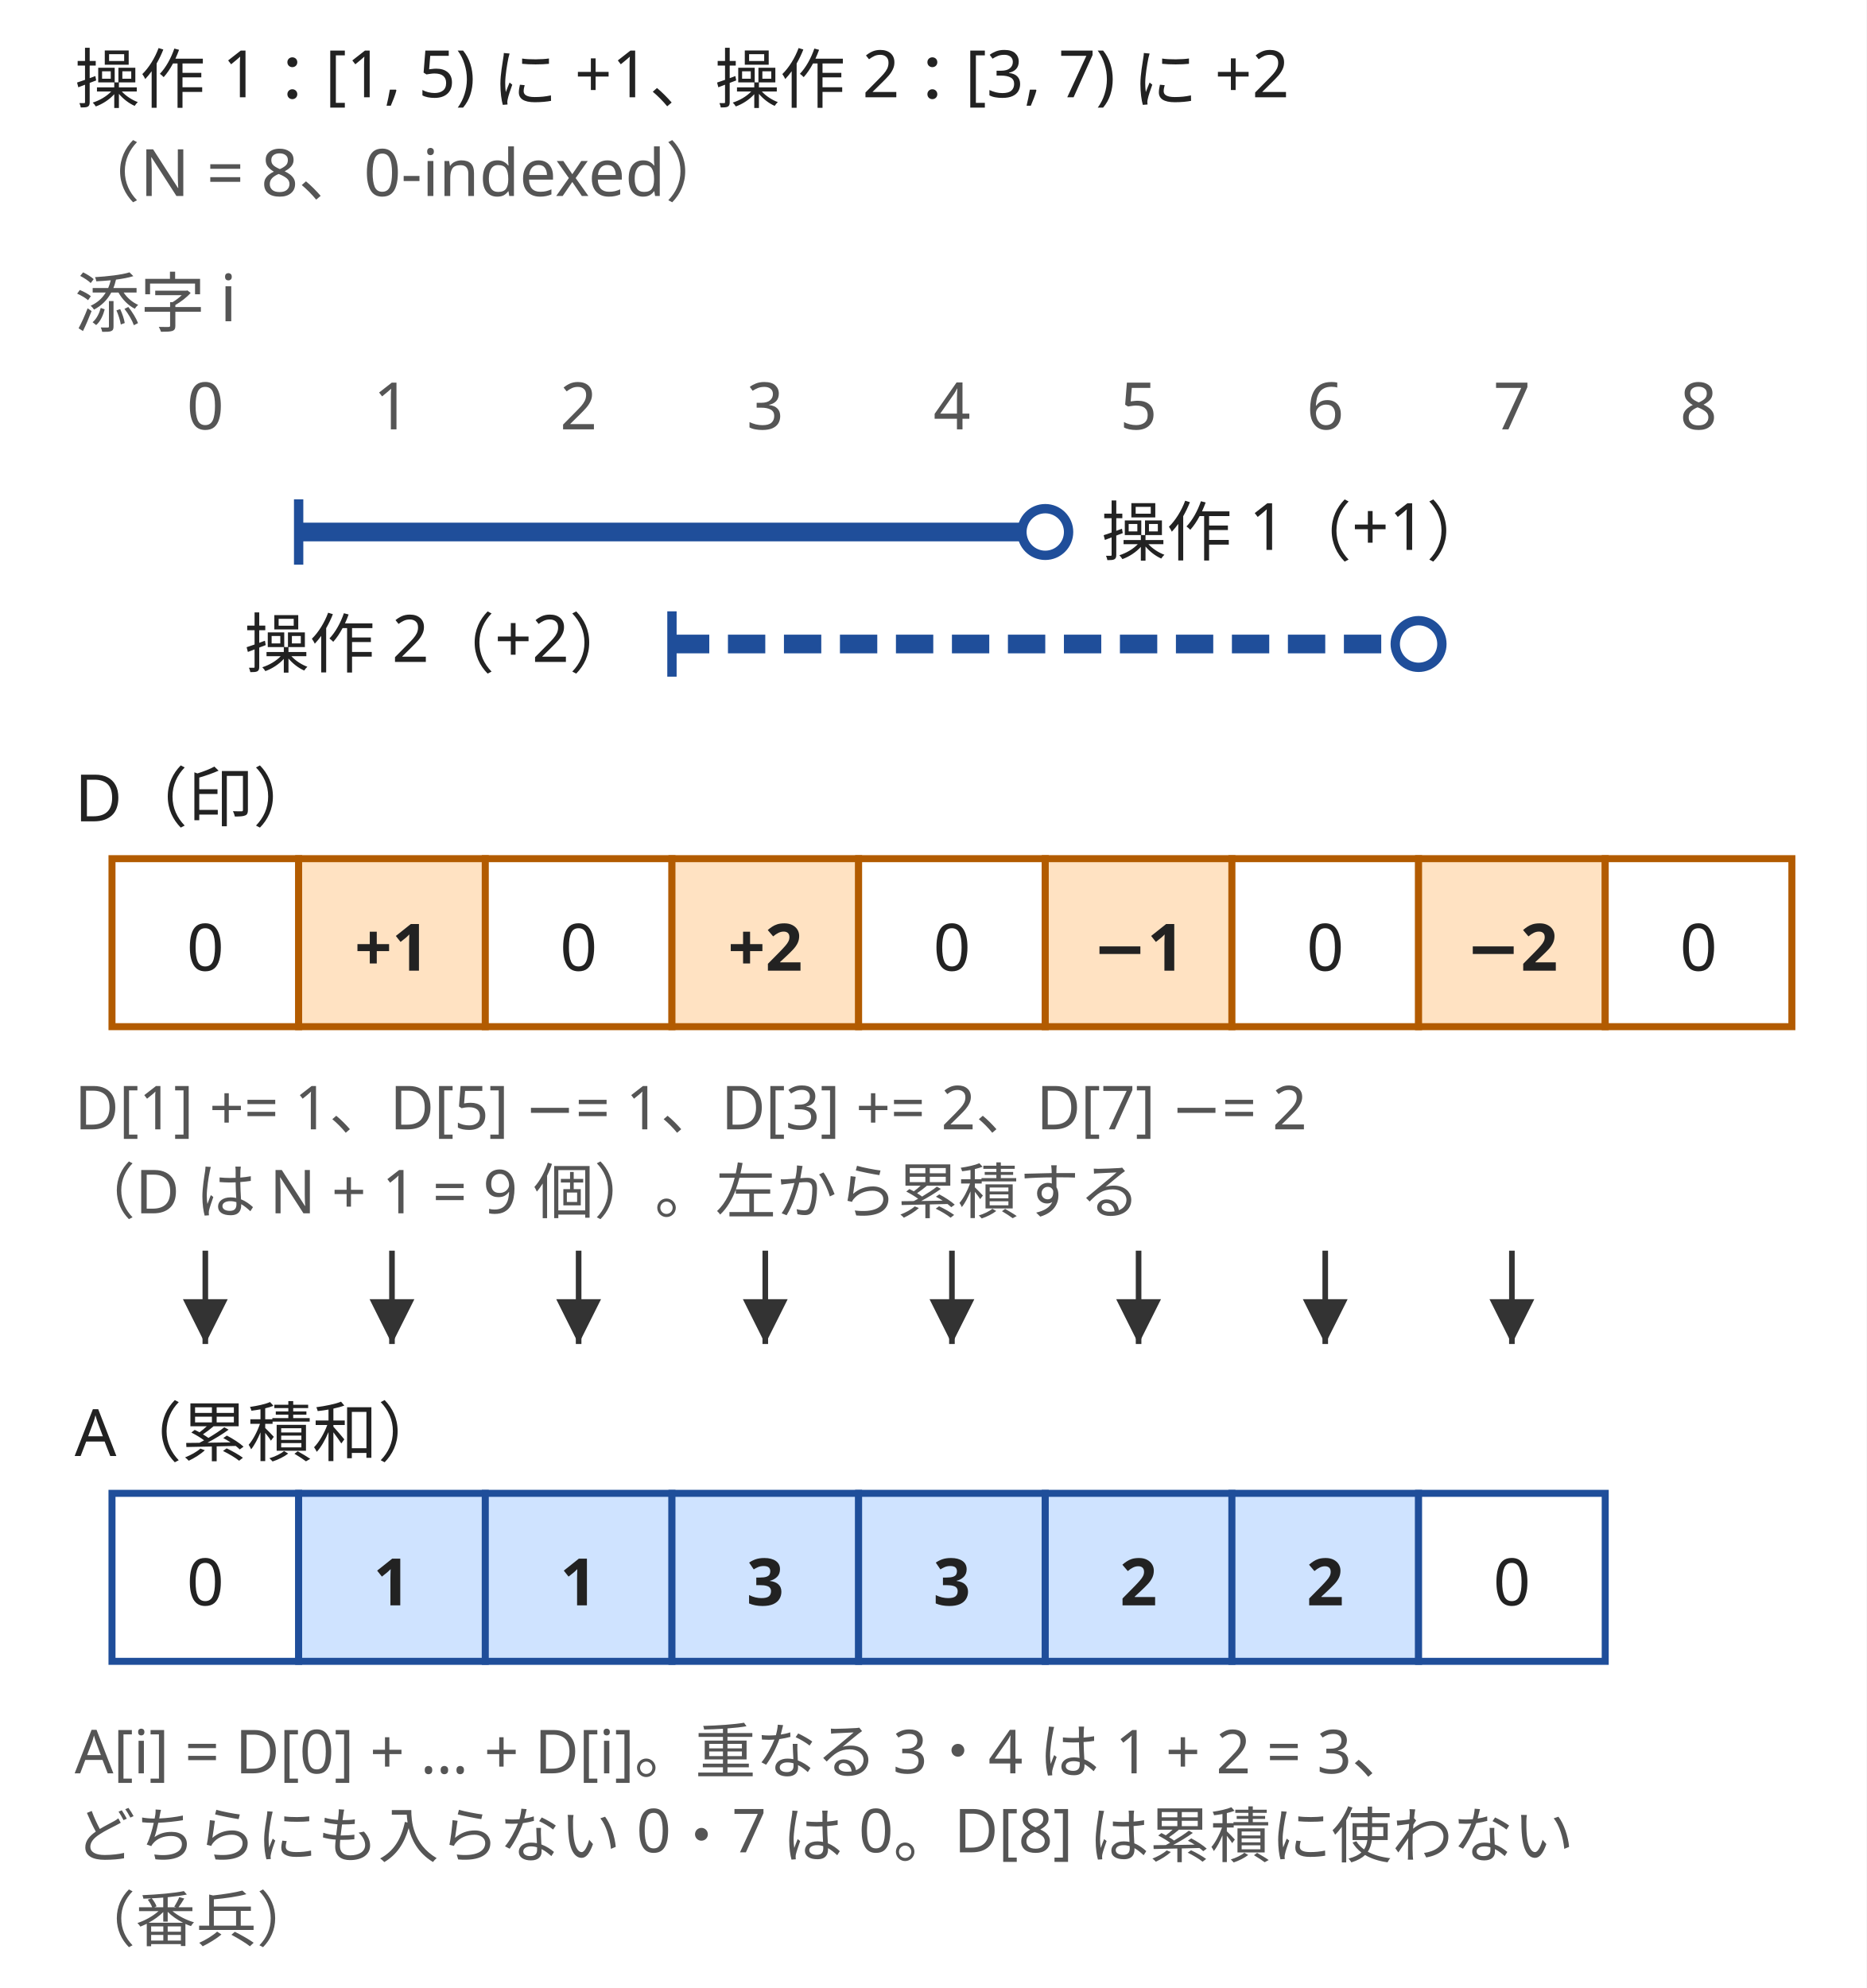
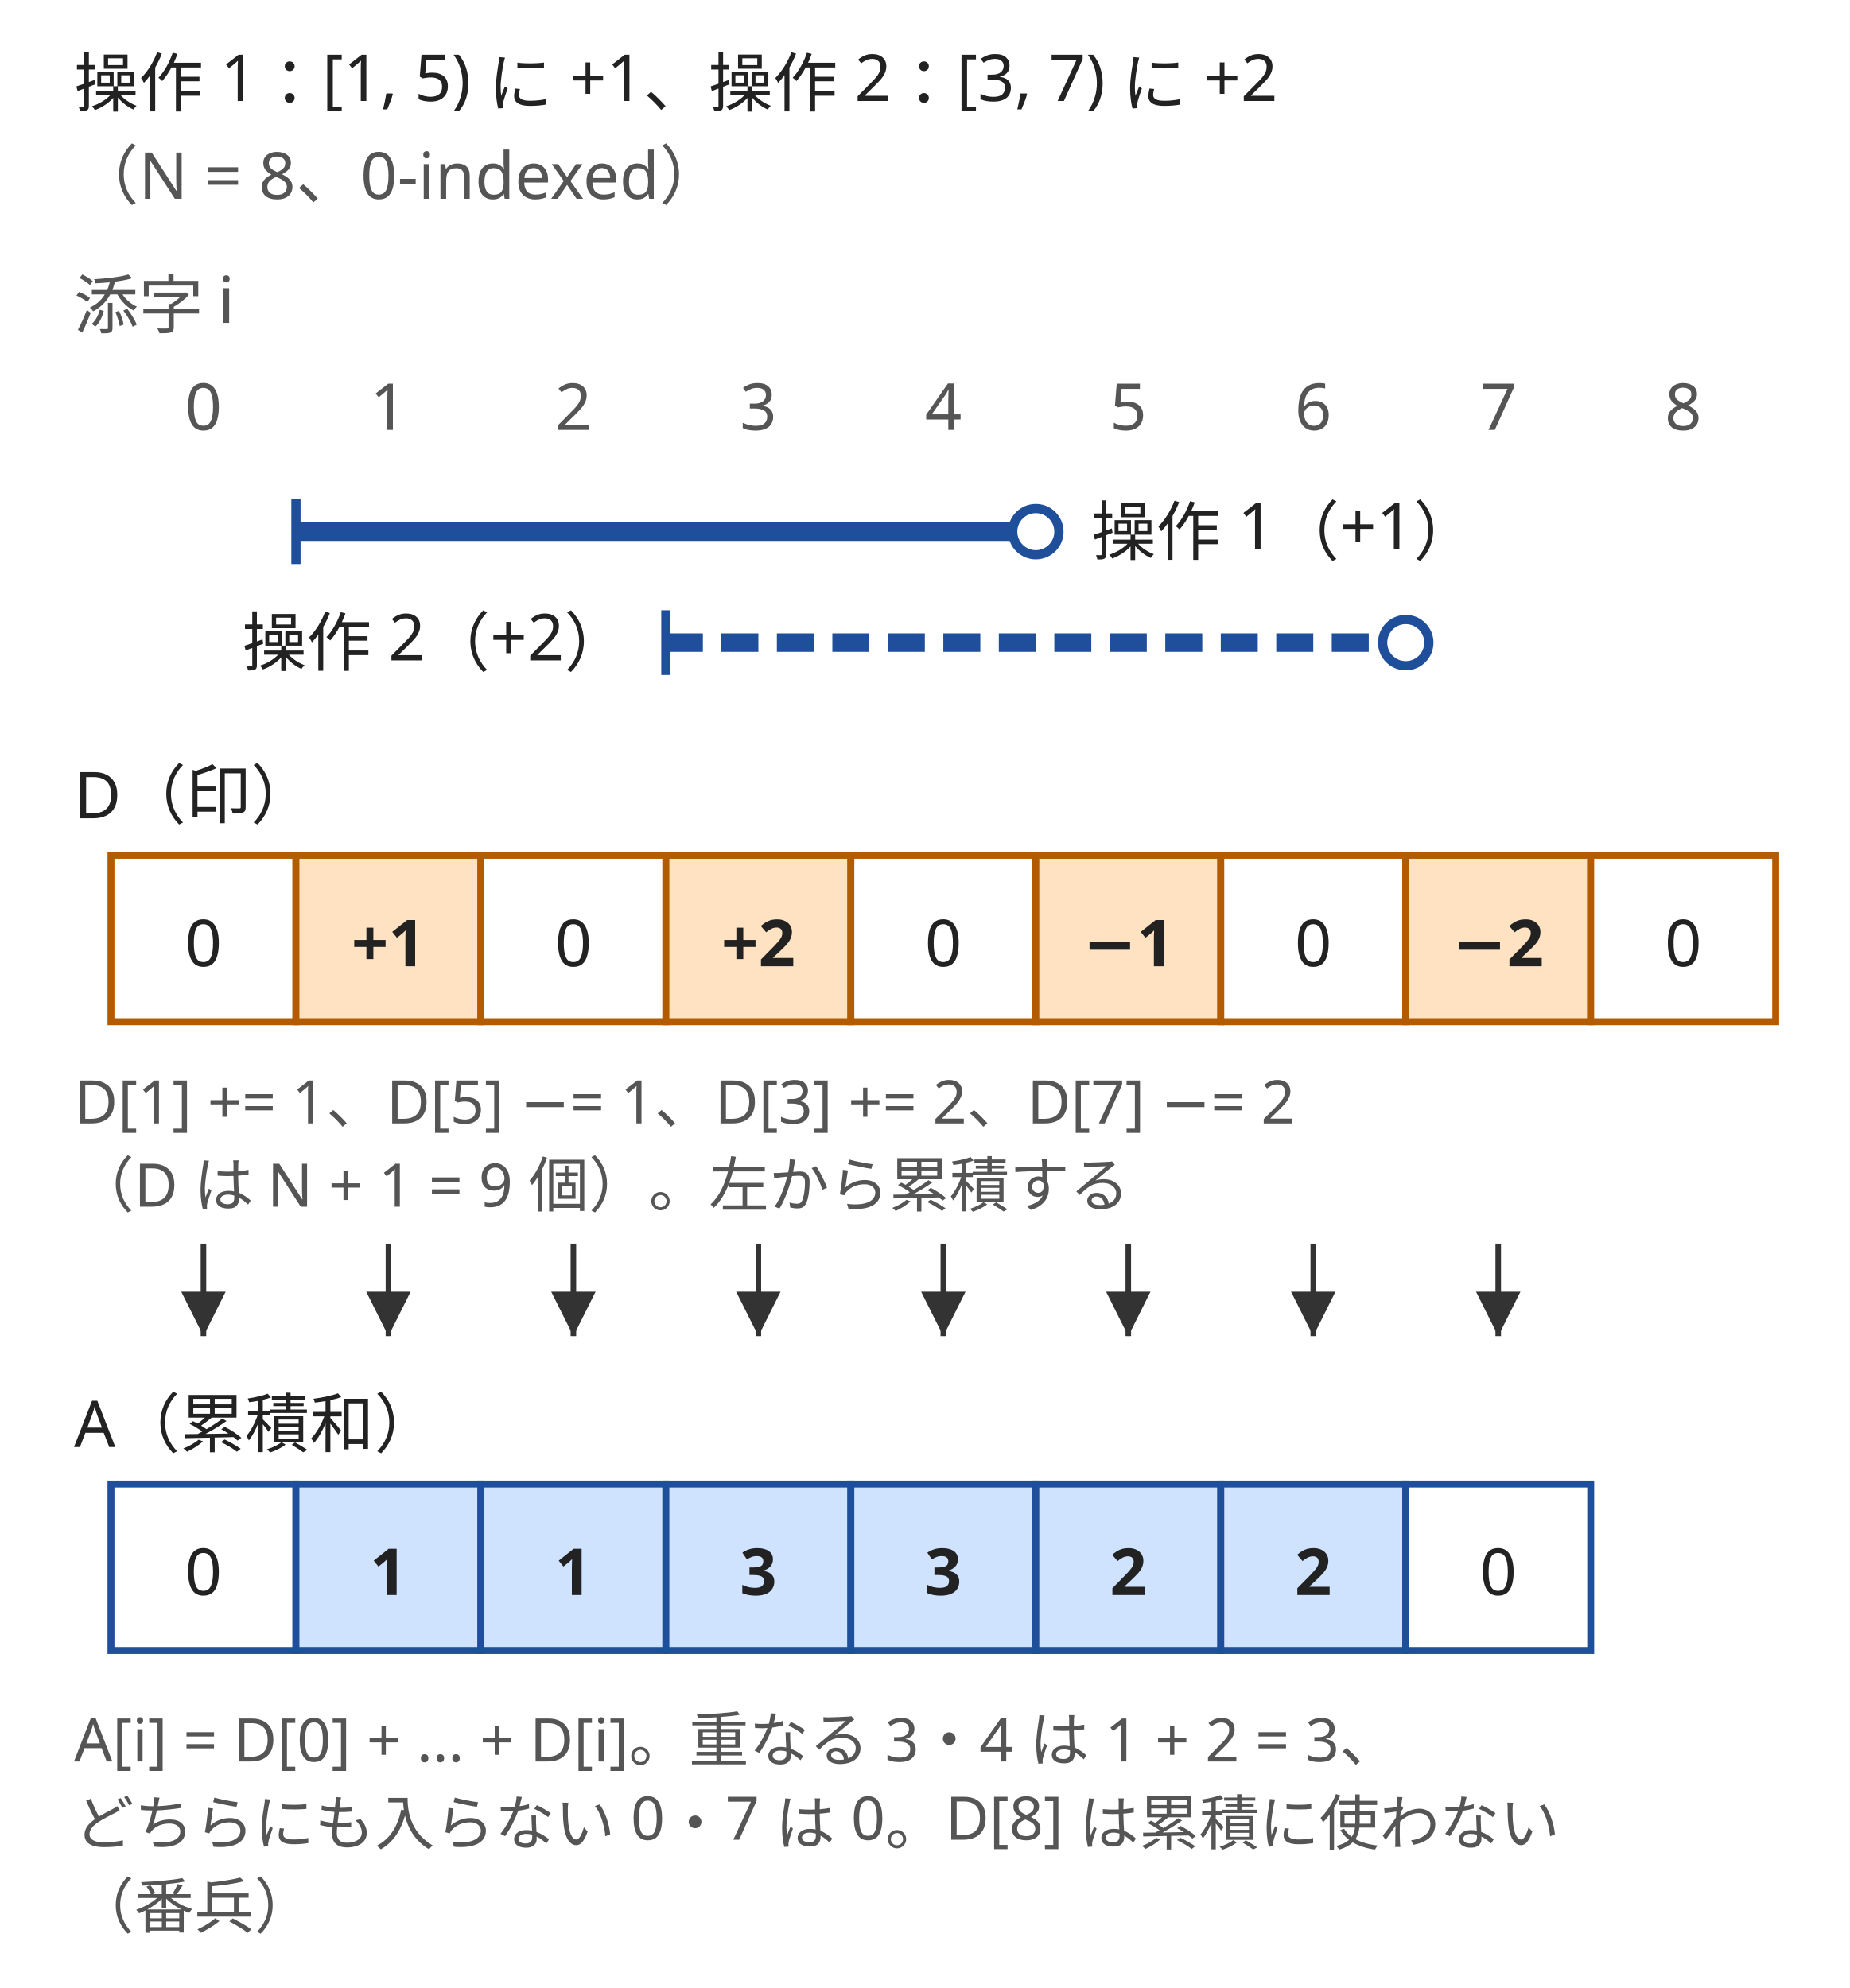
- <svg xmlns="http://www.w3.org/2000/svg" width="400" height="426" viewBox="0 0 400 426" font-family="sans-serif" font-size="14">
-   <defs>
-     <marker id="ar" markerWidth="8" markerHeight="8" refX="8" refY="4" orient="auto">
-       <path d="M0,0 L8,4 L0,8 z" fill="#333" />
-     </marker>
-   </defs>
+ <svg xmlns="http://www.w3.org/2000/svg" width="400" height="430" viewBox="0 0 400 430" font-family="sans-serif" font-size="14">
  <rect width="100%" height="100%" fill="#ffffff" />
-   <text x="16" y="22" fill="#222">操作 1：[1, 5) に +1、操作 2：[3, 7) に +2</text>
-   <text x="16" y="42" fill="#555">（N = 8、0-indexed）</text>
-   <text x="16" y="70" fill="#555">添字 i</text>
-   <text x="44" y="92" text-anchor="middle" fill="#555">0</text>
-   <text x="84" y="92" text-anchor="middle" fill="#555">1</text>
-   <text x="124" y="92" text-anchor="middle" fill="#555">2</text>
-   <text x="164" y="92" text-anchor="middle" fill="#555">3</text>
-   <text x="204" y="92" text-anchor="middle" fill="#555">4</text>
-   <text x="244" y="92" text-anchor="middle" fill="#555">5</text>
-   <text x="284" y="92" text-anchor="middle" fill="#555">6</text>
-   <text x="324" y="92" text-anchor="middle" fill="#555">7</text>
-   <text x="364" y="92" text-anchor="middle" fill="#555">8</text>
-   <line x1="64" y1="114" x2="220" y2="114" stroke="#1f4e9a" stroke-width="4" />
-   <line x1="64" y1="107" x2="64" y2="121" stroke="#1f4e9a" stroke-width="2" />
-   <circle cx="224" cy="114" r="5" fill="#ffffff" stroke="#1f4e9a" stroke-width="2" />
-   <text x="236" y="119" fill="#222">操作 1（+1）</text>
-   <line x1="144" y1="138" x2="300" y2="138" stroke="#1f4e9a" stroke-width="4" stroke-dasharray="8 4" />
-   <line x1="144" y1="131" x2="144" y2="145" stroke="#1f4e9a" stroke-width="2" />
-   <circle cx="304" cy="138" r="5" fill="#ffffff" stroke="#1f4e9a" stroke-width="2" />
-   <text x="136" y="143" text-anchor="end" fill="#222">操作 2（+2）</text>
-   <text x="16" y="176" fill="#222">D（印）</text>
-   <rect x="24" y="184" width="40" height="36" fill="#ffffff" stroke="#b25b00" stroke-width="1.5" />
-   <text x="44" y="208" text-anchor="middle" fill="#222" font-weight="normal">0</text>
-   <rect x="64" y="184" width="40" height="36" fill="#ffe2c2" stroke="#b25b00" stroke-width="1.5" />
-   <text x="84" y="208" text-anchor="middle" fill="#222" font-weight="bold">+1</text>
-   <rect x="104" y="184" width="40" height="36" fill="#ffffff" stroke="#b25b00" stroke-width="1.5" />
-   <text x="124" y="208" text-anchor="middle" fill="#222" font-weight="normal">0</text>
-   <rect x="144" y="184" width="40" height="36" fill="#ffe2c2" stroke="#b25b00" stroke-width="1.5" />
-   <text x="164" y="208" text-anchor="middle" fill="#222" font-weight="bold">+2</text>
-   <rect x="184" y="184" width="40" height="36" fill="#ffffff" stroke="#b25b00" stroke-width="1.5" />
-   <text x="204" y="208" text-anchor="middle" fill="#222" font-weight="normal">0</text>
-   <rect x="224" y="184" width="40" height="36" fill="#ffe2c2" stroke="#b25b00" stroke-width="1.5" />
-   <text x="244" y="208" text-anchor="middle" fill="#222" font-weight="bold">−1</text>
-   <rect x="264" y="184" width="40" height="36" fill="#ffffff" stroke="#b25b00" stroke-width="1.5" />
-   <text x="284" y="208" text-anchor="middle" fill="#222" font-weight="normal">0</text>
-   <rect x="304" y="184" width="40" height="36" fill="#ffe2c2" stroke="#b25b00" stroke-width="1.5" />
-   <text x="324" y="208" text-anchor="middle" fill="#222" font-weight="bold">−2</text>
-   <rect x="344" y="184" width="40" height="36" fill="#ffffff" stroke="#b25b00" stroke-width="1.5" />
-   <text x="364" y="208" text-anchor="middle" fill="#222" font-weight="normal">0</text>
-   <text x="16" y="242" fill="#555" font-size="13">D[1] += 1、D[5] −= 1、D[3] += 2、D[7] −= 2</text>
-   <text x="16" y="260" fill="#555" font-size="13">（D は N + 1 = 9 個）。左から累積する</text>
-   <line x1="44" y1="268" x2="44" y2="288" stroke="#333" stroke-width="1.2" marker-end="url(#ar)" />
-   <line x1="84" y1="268" x2="84" y2="288" stroke="#333" stroke-width="1.2" marker-end="url(#ar)" />
-   <line x1="124" y1="268" x2="124" y2="288" stroke="#333" stroke-width="1.2" marker-end="url(#ar)" />
-   <line x1="164" y1="268" x2="164" y2="288" stroke="#333" stroke-width="1.2" marker-end="url(#ar)" />
-   <line x1="204" y1="268" x2="204" y2="288" stroke="#333" stroke-width="1.2" marker-end="url(#ar)" />
-   <line x1="244" y1="268" x2="244" y2="288" stroke="#333" stroke-width="1.2" marker-end="url(#ar)" />
-   <line x1="284" y1="268" x2="284" y2="288" stroke="#333" stroke-width="1.2" marker-end="url(#ar)" />
-   <line x1="324" y1="268" x2="324" y2="288" stroke="#333" stroke-width="1.2" marker-end="url(#ar)" />
-   <text x="16" y="312" fill="#222">A（累積和）</text>
-   <rect x="24" y="320" width="40" height="36" fill="#ffffff" stroke="#1f4e9a" stroke-width="1.5" />
-   <text x="44" y="344" text-anchor="middle" fill="#222" font-weight="normal">0</text>
-   <rect x="64" y="320" width="40" height="36" fill="#cfe3ff" stroke="#1f4e9a" stroke-width="1.5" />
-   <text x="84" y="344" text-anchor="middle" fill="#222" font-weight="bold">1</text>
-   <rect x="104" y="320" width="40" height="36" fill="#cfe3ff" stroke="#1f4e9a" stroke-width="1.5" />
-   <text x="124" y="344" text-anchor="middle" fill="#222" font-weight="bold">1</text>
-   <rect x="144" y="320" width="40" height="36" fill="#cfe3ff" stroke="#1f4e9a" stroke-width="1.5" />
-   <text x="164" y="344" text-anchor="middle" fill="#222" font-weight="bold">3</text>
-   <rect x="184" y="320" width="40" height="36" fill="#cfe3ff" stroke="#1f4e9a" stroke-width="1.5" />
-   <text x="204" y="344" text-anchor="middle" fill="#222" font-weight="bold">3</text>
-   <rect x="224" y="320" width="40" height="36" fill="#cfe3ff" stroke="#1f4e9a" stroke-width="1.5" />
-   <text x="244" y="344" text-anchor="middle" fill="#222" font-weight="bold">2</text>
-   <rect x="264" y="320" width="40" height="36" fill="#cfe3ff" stroke="#1f4e9a" stroke-width="1.5" />
-   <text x="284" y="344" text-anchor="middle" fill="#222" font-weight="bold">2</text>
-   <rect x="304" y="320" width="40" height="36" fill="#ffffff" stroke="#1f4e9a" stroke-width="1.5" />
-   <text x="324" y="344" text-anchor="middle" fill="#222" font-weight="normal">0</text>
-   <text x="16" y="380" fill="#555" font-size="13">A[i] = D[0] + … + D[i]。重なる 3・4 は 1 + 2 = 3、</text>
-   <text x="16" y="398" fill="#555" font-size="13">どちらにも入らない 0・7 は 0。D[8] は累積に使わない</text>
-   <text x="16" y="416" fill="#555" font-size="13">（番兵）</text>
+   <g transform="translate(0 1)">
+     <defs>
+       <marker id="ar" markerWidth="8" markerHeight="8" refX="8" refY="4" orient="auto">
+         <path d="M0,0 L8,4 L0,8 z" fill="#333" />
+       </marker>
+     </defs>
+     <text x="16" y="22" fill="#222">操作 1：[1, 5) に +1、操作 2：[3, 7) に +2</text>
+     <text x="16" y="42" fill="#555">（N = 8、0-indexed）</text>
+     <text x="16" y="70" fill="#555">添字 i</text>
+     <text x="44" y="92" text-anchor="middle" fill="#555">0</text>
+     <text x="84" y="92" text-anchor="middle" fill="#555">1</text>
+     <text x="124" y="92" text-anchor="middle" fill="#555">2</text>
+     <text x="164" y="92" text-anchor="middle" fill="#555">3</text>
+     <text x="204" y="92" text-anchor="middle" fill="#555">4</text>
+     <text x="244" y="92" text-anchor="middle" fill="#555">5</text>
+     <text x="284" y="92" text-anchor="middle" fill="#555">6</text>
+     <text x="324" y="92" text-anchor="middle" fill="#555">7</text>
+     <text x="364" y="92" text-anchor="middle" fill="#555">8</text>
+     <line x1="64" y1="114" x2="220" y2="114" stroke="#1f4e9a" stroke-width="4" />
+     <line x1="64" y1="107" x2="64" y2="121" stroke="#1f4e9a" stroke-width="2" />
+     <circle cx="224" cy="114" r="5" fill="#ffffff" stroke="#1f4e9a" stroke-width="2" />
+     <text x="236" y="119" fill="#222">操作 1（+1）</text>
+     <line x1="144" y1="138" x2="300" y2="138" stroke="#1f4e9a" stroke-width="4" stroke-dasharray="8 4" />
+     <line x1="144" y1="131" x2="144" y2="145" stroke="#1f4e9a" stroke-width="2" />
+     <circle cx="304" cy="138" r="5" fill="#ffffff" stroke="#1f4e9a" stroke-width="2" />
+     <text x="136" y="143" text-anchor="end" fill="#222">操作 2（+2）</text>
+     <text x="16" y="176" fill="#222">D（印）</text>
+     <rect x="24" y="184" width="40" height="36" fill="#ffffff" stroke="#b25b00" stroke-width="1.5" />
+     <text x="44" y="208" text-anchor="middle" fill="#222" font-weight="normal">0</text>
+     <rect x="64" y="184" width="40" height="36" fill="#ffe2c2" stroke="#b25b00" stroke-width="1.5" />
+     <text x="84" y="208" text-anchor="middle" fill="#222" font-weight="bold">+1</text>
+     <rect x="104" y="184" width="40" height="36" fill="#ffffff" stroke="#b25b00" stroke-width="1.5" />
+     <text x="124" y="208" text-anchor="middle" fill="#222" font-weight="normal">0</text>
+     <rect x="144" y="184" width="40" height="36" fill="#ffe2c2" stroke="#b25b00" stroke-width="1.5" />
+     <text x="164" y="208" text-anchor="middle" fill="#222" font-weight="bold">+2</text>
+     <rect x="184" y="184" width="40" height="36" fill="#ffffff" stroke="#b25b00" stroke-width="1.5" />
+     <text x="204" y="208" text-anchor="middle" fill="#222" font-weight="normal">0</text>
+     <rect x="224" y="184" width="40" height="36" fill="#ffe2c2" stroke="#b25b00" stroke-width="1.5" />
+     <text x="244" y="208" text-anchor="middle" fill="#222" font-weight="bold">−1</text>
+     <rect x="264" y="184" width="40" height="36" fill="#ffffff" stroke="#b25b00" stroke-width="1.5" />
+     <text x="284" y="208" text-anchor="middle" fill="#222" font-weight="normal">0</text>
+     <rect x="304" y="184" width="40" height="36" fill="#ffe2c2" stroke="#b25b00" stroke-width="1.5" />
+     <text x="324" y="208" text-anchor="middle" fill="#222" font-weight="bold">−2</text>
+     <rect x="344" y="184" width="40" height="36" fill="#ffffff" stroke="#b25b00" stroke-width="1.5" />
+     <text x="364" y="208" text-anchor="middle" fill="#222" font-weight="normal">0</text>
+     <text x="16" y="242" fill="#555" font-size="13">D[1] += 1、D[5] −= 1、D[3] += 2、D[7] −= 2</text>
+     <text x="16" y="260" fill="#555" font-size="13">（D は N + 1 = 9 個）。左から累積する</text>
+     <line x1="44" y1="268" x2="44" y2="288" stroke="#333" stroke-width="1.2" marker-end="url(#ar)" />
+     <line x1="84" y1="268" x2="84" y2="288" stroke="#333" stroke-width="1.2" marker-end="url(#ar)" />
+     <line x1="124" y1="268" x2="124" y2="288" stroke="#333" stroke-width="1.2" marker-end="url(#ar)" />
+     <line x1="164" y1="268" x2="164" y2="288" stroke="#333" stroke-width="1.2" marker-end="url(#ar)" />
+     <line x1="204" y1="268" x2="204" y2="288" stroke="#333" stroke-width="1.2" marker-end="url(#ar)" />
+     <line x1="244" y1="268" x2="244" y2="288" stroke="#333" stroke-width="1.2" marker-end="url(#ar)" />
+     <line x1="284" y1="268" x2="284" y2="288" stroke="#333" stroke-width="1.2" marker-end="url(#ar)" />
+     <line x1="324" y1="268" x2="324" y2="288" stroke="#333" stroke-width="1.2" marker-end="url(#ar)" />
+     <text x="16" y="312" fill="#222">A（累積和）</text>
+     <rect x="24" y="320" width="40" height="36" fill="#ffffff" stroke="#1f4e9a" stroke-width="1.5" />
+     <text x="44" y="344" text-anchor="middle" fill="#222" font-weight="normal">0</text>
+     <rect x="64" y="320" width="40" height="36" fill="#cfe3ff" stroke="#1f4e9a" stroke-width="1.5" />
+     <text x="84" y="344" text-anchor="middle" fill="#222" font-weight="bold">1</text>
+     <rect x="104" y="320" width="40" height="36" fill="#cfe3ff" stroke="#1f4e9a" stroke-width="1.5" />
+     <text x="124" y="344" text-anchor="middle" fill="#222" font-weight="bold">1</text>
+     <rect x="144" y="320" width="40" height="36" fill="#cfe3ff" stroke="#1f4e9a" stroke-width="1.5" />
+     <text x="164" y="344" text-anchor="middle" fill="#222" font-weight="bold">3</text>
+     <rect x="184" y="320" width="40" height="36" fill="#cfe3ff" stroke="#1f4e9a" stroke-width="1.5" />
+     <text x="204" y="344" text-anchor="middle" fill="#222" font-weight="bold">3</text>
+     <rect x="224" y="320" width="40" height="36" fill="#cfe3ff" stroke="#1f4e9a" stroke-width="1.5" />
+     <text x="244" y="344" text-anchor="middle" fill="#222" font-weight="bold">2</text>
+     <rect x="264" y="320" width="40" height="36" fill="#cfe3ff" stroke="#1f4e9a" stroke-width="1.5" />
+     <text x="284" y="344" text-anchor="middle" fill="#222" font-weight="bold">2</text>
+     <rect x="304" y="320" width="40" height="36" fill="#ffffff" stroke="#1f4e9a" stroke-width="1.5" />
+     <text x="324" y="344" text-anchor="middle" fill="#222" font-weight="normal">0</text>
+     <text x="16" y="380" fill="#555" font-size="13">A[i] = D[0] + … + D[i]。重なる 3・4 は 1 + 2 = 3、</text>
+     <text x="16" y="398" fill="#555" font-size="13">どちらにも入らない 0・7 は 0。D[8] は累積に使わない</text>
+     <text x="16" y="416" fill="#555" font-size="13">（番兵）</text>
+   </g>
</svg>
